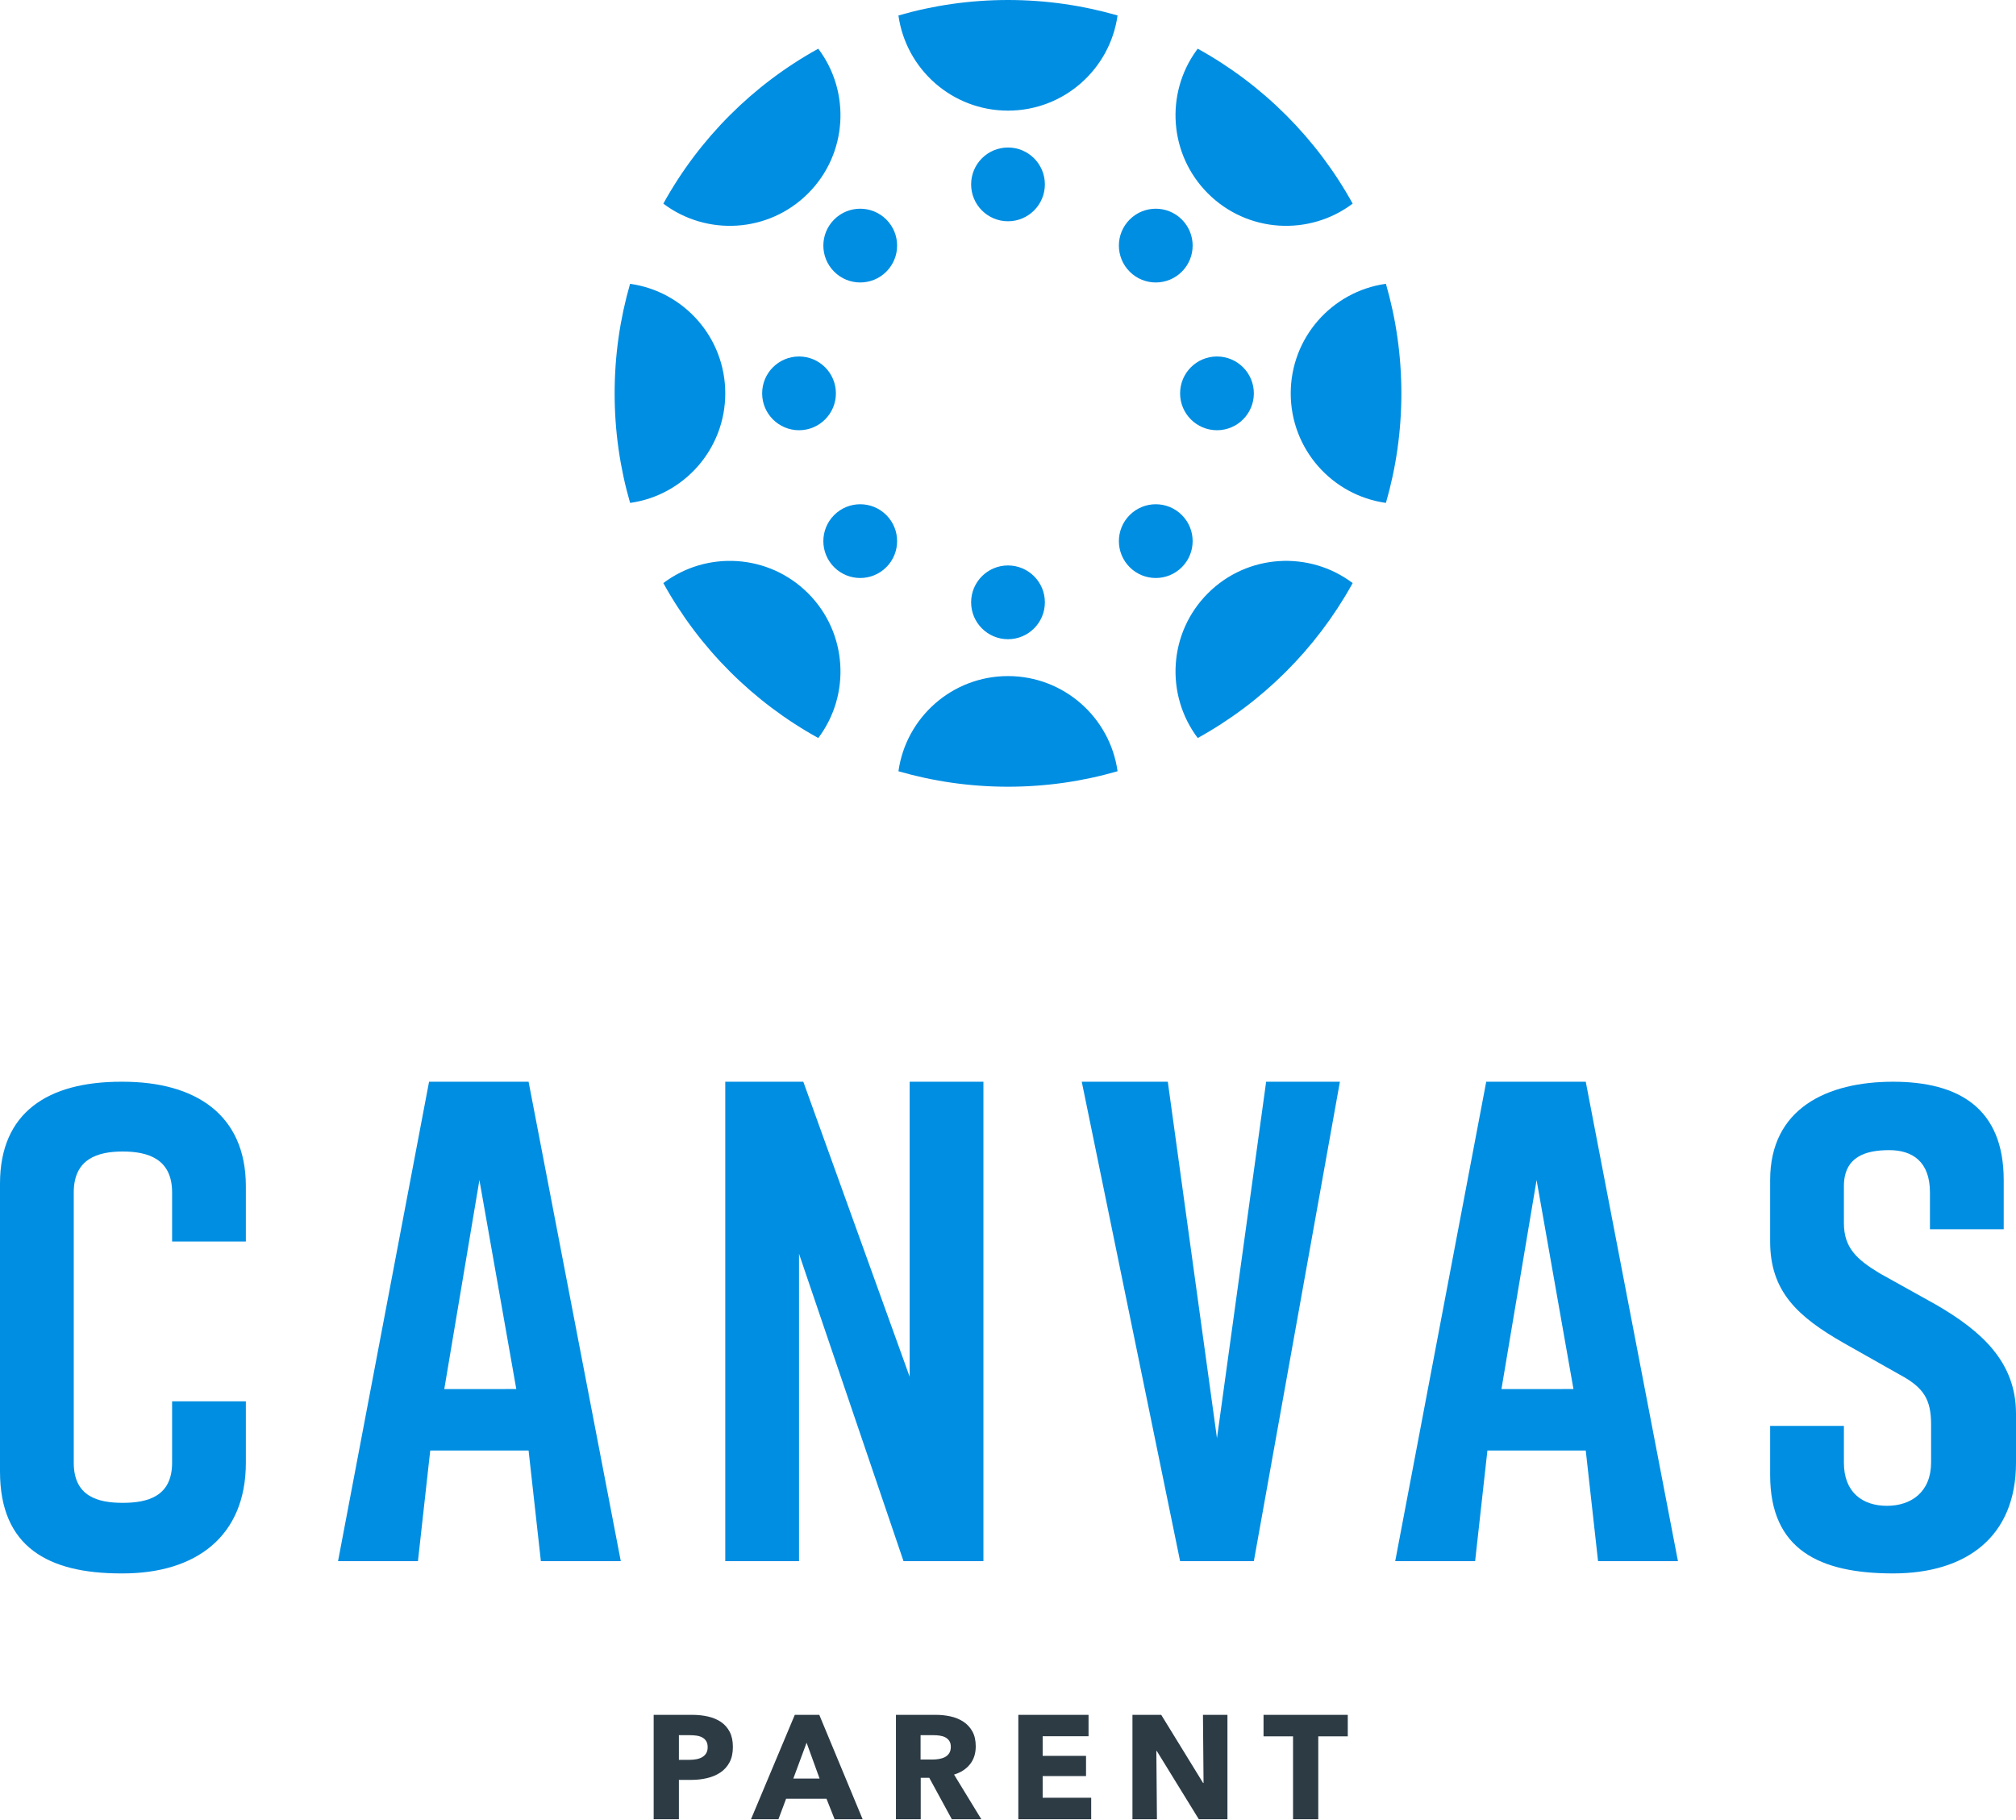
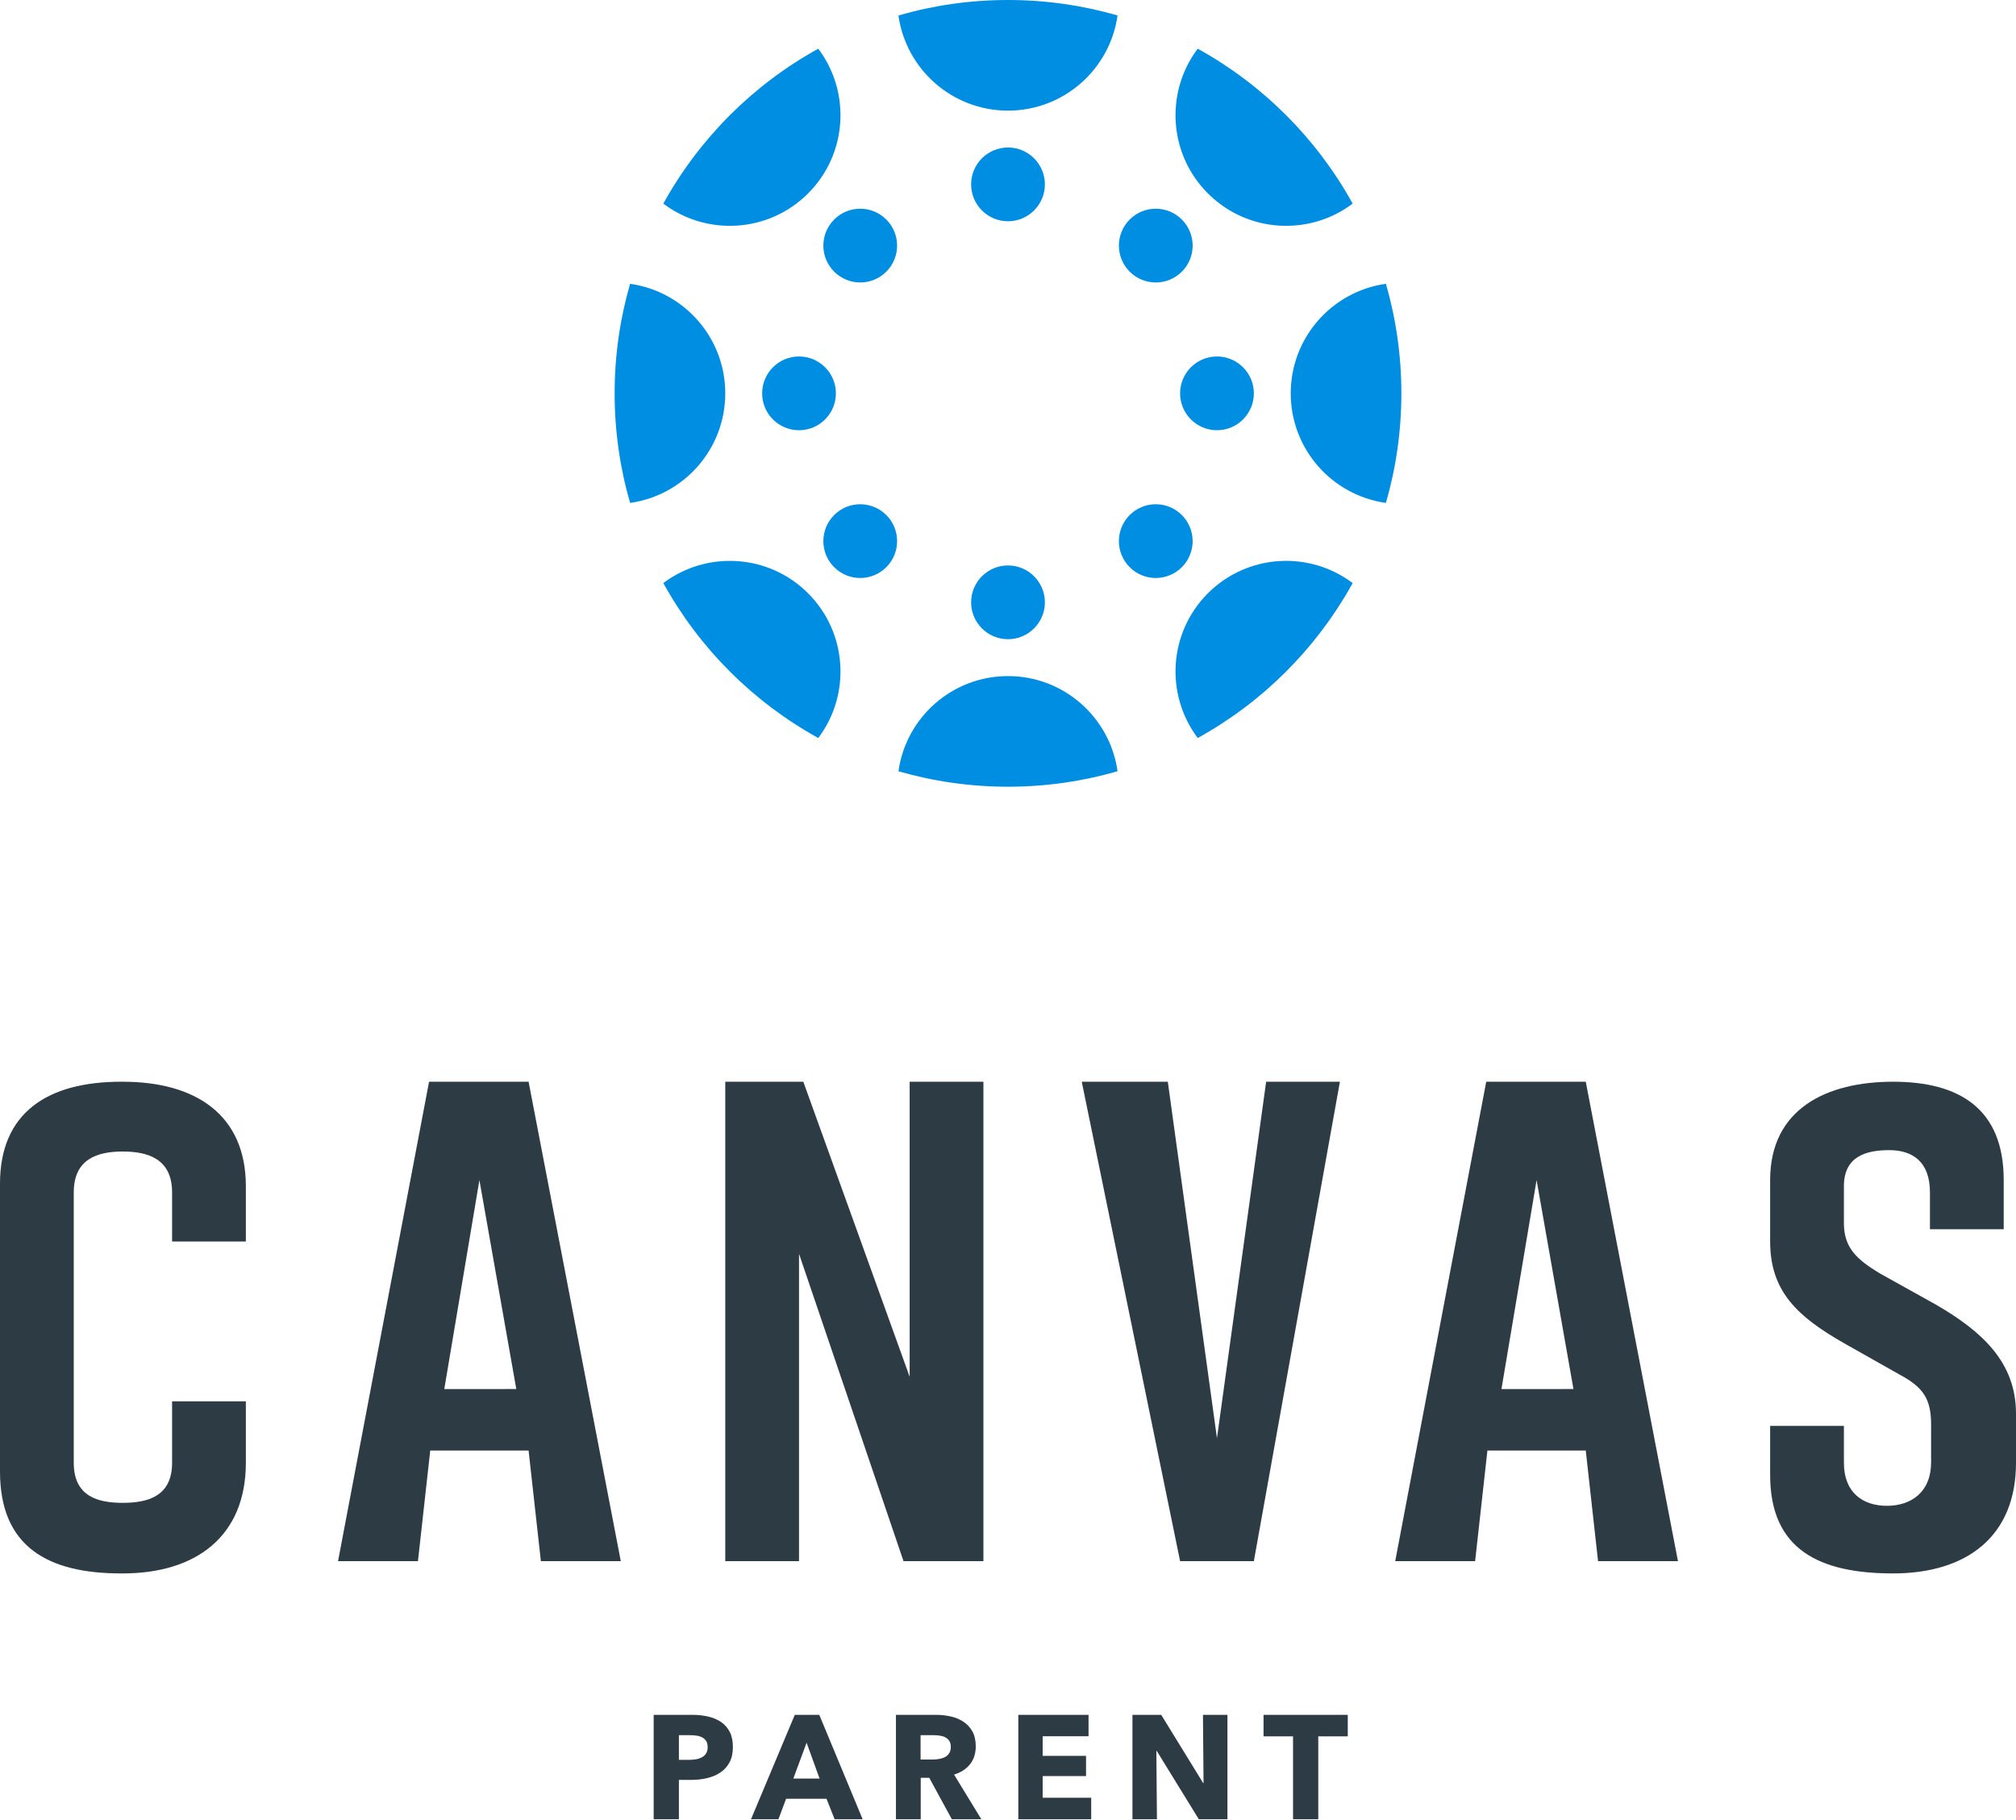
<svg xmlns="http://www.w3.org/2000/svg" width="164" height="148" viewBox="0 0 164 148" fill="none">
  <path fill-rule="evenodd" clip-rule="evenodd" d="M82 55C86.543 55 90.3 58.367 90.913 62.741C88.083 63.561 85.093 64 82 64C78.907 64 75.917 63.561 73.088 62.743C73.7 58.367 77.457 55 82 55ZM65.737 48.264C68.949 51.476 69.225 56.512 66.566 60.038C61.266 57.115 56.885 52.734 53.962 47.435C57.488 44.775 62.524 45.051 65.737 48.264ZM110.038 47.434L109.959 47.578C107.036 52.813 102.686 57.142 97.435 60.038C94.775 56.512 95.051 51.476 98.263 48.264C101.476 45.051 106.512 44.775 110.038 47.434ZM82 46C83.657 46 85 47.343 85 49C85 50.657 83.657 52 82 52C80.343 52 79 50.657 79 49C79 47.343 80.343 46 82 46ZM96.142 41.9C97.314 43.071 97.314 44.971 96.142 46.142C94.971 47.314 93.071 47.314 91.9 46.142C90.728 44.971 90.728 43.071 91.9 41.9C93.071 40.728 94.971 40.728 96.142 41.9ZM72.1 41.9C73.272 43.071 73.272 44.971 72.1 46.142C70.929 47.314 69.029 47.314 67.858 46.142C66.686 44.971 66.686 43.071 67.858 41.9C69.029 40.728 70.929 40.728 72.1 41.9ZM59 32C59 36.543 55.633 40.3 51.259 40.913C50.439 38.083 50 35.093 50 32C50 28.907 50.439 25.917 51.257 23.088C55.633 23.7 59 27.457 59 32ZM112.743 23.088C113.561 25.917 114 28.907 114 32C114 35.093 113.561 38.083 112.743 40.912C108.367 40.3 105 36.543 105 32C105 27.473 108.342 23.727 112.693 23.094L112.743 23.088ZM99 29C100.657 29 102 30.343 102 32C102 33.657 100.657 35 99 35C97.343 35 96 33.657 96 32C96 30.343 97.343 29 99 29ZM65 29C66.657 29 68 30.343 68 32C68 33.657 66.657 35 65 35C63.343 35 62 33.657 62 32C62 30.343 63.343 29 65 29ZM96.142 17.858C97.314 19.029 97.314 20.929 96.142 22.101C94.971 23.272 93.071 23.272 91.9 22.101C90.728 20.929 90.728 19.029 91.9 17.858C93.071 16.686 94.971 16.686 96.142 17.858ZM72.1 17.858C73.272 19.029 73.272 20.929 72.1 22.101C70.929 23.272 69.029 23.272 67.858 22.101C66.686 20.929 66.686 19.029 67.858 17.858C69.029 16.686 70.929 16.686 72.1 17.858ZM97.435 3.962C102.734 6.885 107.115 11.266 110.038 16.565C106.512 19.225 101.476 18.949 98.263 15.736C95.093 12.566 94.782 7.62 97.331 4.101L97.435 3.962ZM65.737 15.736C62.524 18.949 57.488 19.225 53.962 16.566C56.885 11.266 61.266 6.885 66.565 3.962C69.225 7.488 68.949 12.524 65.737 15.736ZM82 12C83.657 12 85 13.343 85 15C85 16.657 83.657 18 82 18C80.343 18 79 16.657 79 15C79 13.343 80.343 12 82 12ZM82 0C85.093 0 88.083 0.439 90.912 1.257C90.3 5.633 86.543 9 82 9C77.457 9 73.7 5.633 73.087 1.259C75.917 0.439 78.907 0 82 0Z" fill="#008EE2" />
-   <path d="M20 119C20 125.003 15.922 128 9.984 128H9.853C3.915 128 0 125.847 0 119.713V96.287C0 90.48 3.915 88 9.853 88H9.984C15.922 88 20 90.692 20 96.5V101H14V97C14 94.259 12.007 93.677 9.984 93.677C7.961 93.677 6 94.259 6 97V119C6 121.741 7.961 122.258 9.984 122.258C12.007 122.258 14 121.741 14 119V114H20V119Z" fill="#008EE2" />
-   <path d="M43 118H35L34 127H27.5L34.904 88H43L50.5 127H44L43 118ZM42 113L39 96L36.142 113.002L42 113Z" fill="#008EE2" />
-   <path d="M129 118H121L120 127H113.5L120.904 88H129L136.5 127H130L129 118ZM128 113L125 96L122.142 113.002L128 113Z" fill="#008EE2" />
-   <path d="M59 127V88H65.349L74 112V88H80V127H73.5L65 102V127H59Z" fill="#008EE2" />
-   <path d="M102 127H96L88 88H95L99 117L103 88H109L102 127Z" fill="#008EE2" />
-   <path d="M157 97C157 94.512 155.588 93.565 153.689 93.565C151.791 93.565 150 94.078 150 96.5V99.5C150 101.529 151.07 102.468 152.903 103.581L157.486 106.134C161.218 108.295 164 110.81 164 115V119C164 125.023 159.957 128 154 128C148.043 128 144 126.088 144 120V116H150V119C150 121.422 151.536 122.5 153.5 122.5C155.464 122.5 157.093 121.388 157.093 118.966V115.889C157.093 113.859 156.504 112.877 154.54 111.83L150.023 109.277C146.226 107.116 144 105.059 144 101V96C144 90.174 148.632 88 154 88C159.368 88 163 90.174 163 96V100H157V97Z" fill="#008EE2" />
+   <path d="M20 119C20 125.003 15.922 128 9.984 128H9.853C3.915 128 0 125.847 0 119.713V96.287C0 90.48 3.915 88 9.853 88H9.984C15.922 88 20 90.692 20 96.5V101H14V97C14 94.259 12.007 93.677 9.984 93.677C7.961 93.677 6 94.259 6 97V119C6 121.741 7.961 122.258 9.984 122.258C12.007 122.258 14 121.741 14 119V114H20V119Z" fill="#2D3B45" />
+   <path d="M43 118H35L34 127H27.5L34.904 88H43L50.5 127H44L43 118ZM42 113L39 96L36.142 113.002L42 113Z" fill="#2D3B45" />
+   <path d="M129 118H121L120 127H113.5L120.904 88H129L136.5 127H130L129 118ZM128 113L125 96L122.142 113.002L128 113Z" fill="#2D3B45" />
+   <path d="M59 127V88H65.349L74 112V88H80V127H73.5L65 102V127H59Z" fill="#2D3B45" />
+   <path d="M102 127H96L88 88H95L99 117L103 88H109L102 127Z" fill="#2D3B45" />
+   <path d="M157 97C157 94.512 155.588 93.565 153.689 93.565C151.791 93.565 150 94.078 150 96.5V99.5C150 101.529 151.07 102.468 152.903 103.581L157.486 106.134C161.218 108.295 164 110.81 164 115V119C164 125.023 159.957 128 154 128C148.043 128 144 126.088 144 120V116H150V119C150 121.422 151.536 122.5 153.5 122.5C155.464 122.5 157.093 121.388 157.093 118.966V115.889C157.093 113.859 156.504 112.877 154.54 111.83L150.023 109.277C146.226 107.116 144 105.059 144 101V96C144 90.174 148.632 88 154 88C159.368 88 163 90.174 163 96V100H157V97Z" fill="#2D3B45" />
  <path d="M59.62 142.12C59.62 142.616 59.528 143.034 59.344 143.374C59.16 143.714 58.912 143.988 58.6 144.196C58.288 144.404 57.928 144.556 57.52 144.652C57.112 144.748 56.688 144.796 56.248 144.796H55.228V148H53.176V139.504H56.296C56.76 139.504 57.194 139.55 57.598 139.642C58.002 139.734 58.354 139.882 58.654 140.086C58.954 140.29 59.19 140.558 59.362 140.89C59.534 141.222 59.62 141.632 59.62 142.12ZM57.568 142.132C57.568 141.932 57.528 141.768 57.448 141.64C57.368 141.512 57.26 141.412 57.124 141.34C56.988 141.268 56.834 141.22 56.662 141.196C56.49 141.172 56.312 141.16 56.128 141.16H55.228V143.164H56.092C56.284 143.164 56.468 143.148 56.644 143.116C56.82 143.084 56.978 143.028 57.118 142.948C57.258 142.868 57.368 142.762 57.448 142.63C57.528 142.498 57.568 142.332 57.568 142.132ZM67.896 148L67.236 146.332H63.948L63.324 148H61.092L64.656 139.504H66.648L70.176 148H67.896ZM65.616 141.772L64.536 144.688H66.672L65.616 141.772ZM77.432 148L75.596 144.628H74.9V148H72.884V139.504H76.124C76.532 139.504 76.93 139.546 77.318 139.63C77.706 139.714 78.054 139.856 78.362 140.056C78.67 140.256 78.916 140.52 79.1 140.848C79.284 141.176 79.376 141.584 79.376 142.072C79.376 142.648 79.22 143.132 78.908 143.524C78.596 143.916 78.164 144.196 77.612 144.364L79.832 148H77.432ZM77.348 142.108C77.348 141.908 77.306 141.746 77.222 141.622C77.138 141.498 77.03 141.402 76.898 141.334C76.766 141.266 76.618 141.22 76.454 141.196C76.29 141.172 76.132 141.16 75.98 141.16H74.888V143.14H75.86C76.028 143.14 76.2 143.126 76.376 143.098C76.552 143.07 76.712 143.02 76.856 142.948C77 142.876 77.118 142.772 77.21 142.636C77.302 142.5 77.348 142.324 77.348 142.108ZM82.84 148V139.504H88.552V141.244H84.82V142.84H88.348V144.484H84.82V146.248H88.768V148H82.84ZM97.524 148L94.104 142.444H94.068L94.116 148H92.124V139.504H94.464L97.872 145.048H97.908L97.86 139.504H99.852V148H97.524ZM107.24 141.256V148H105.188V141.256H102.788V139.504H109.64V141.256H107.24Z" fill="#2D3B45" />
</svg>
